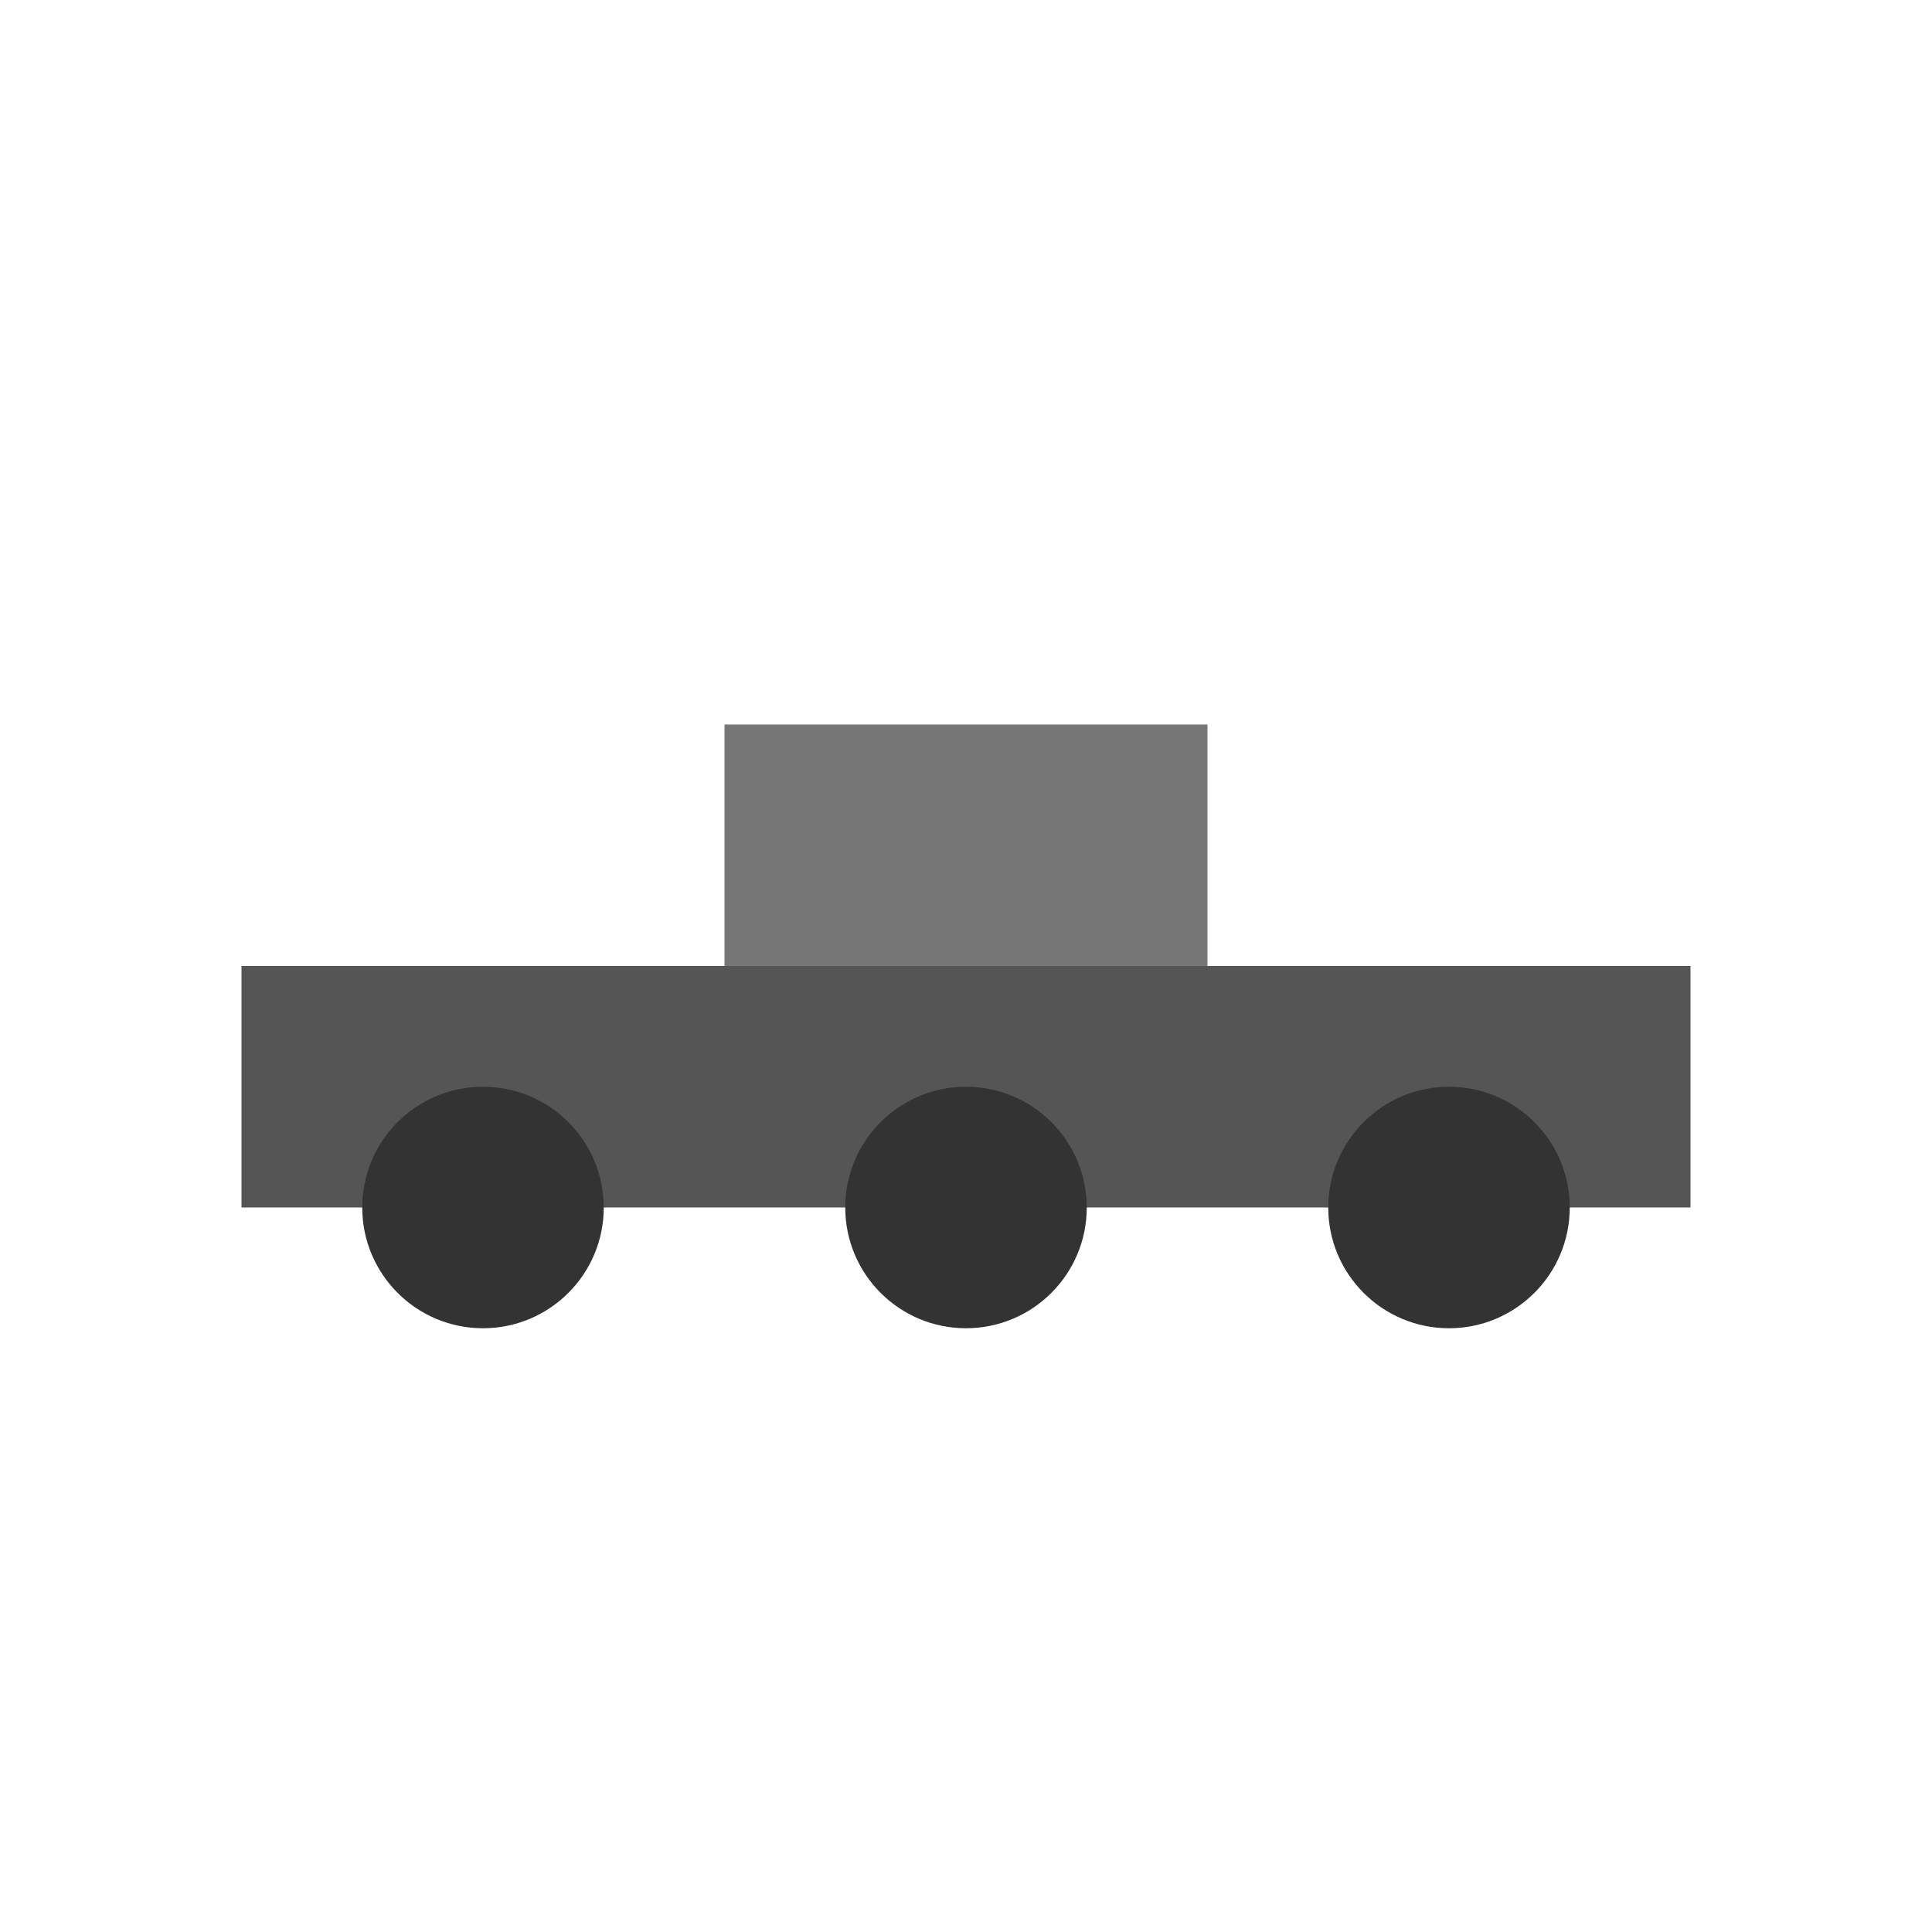
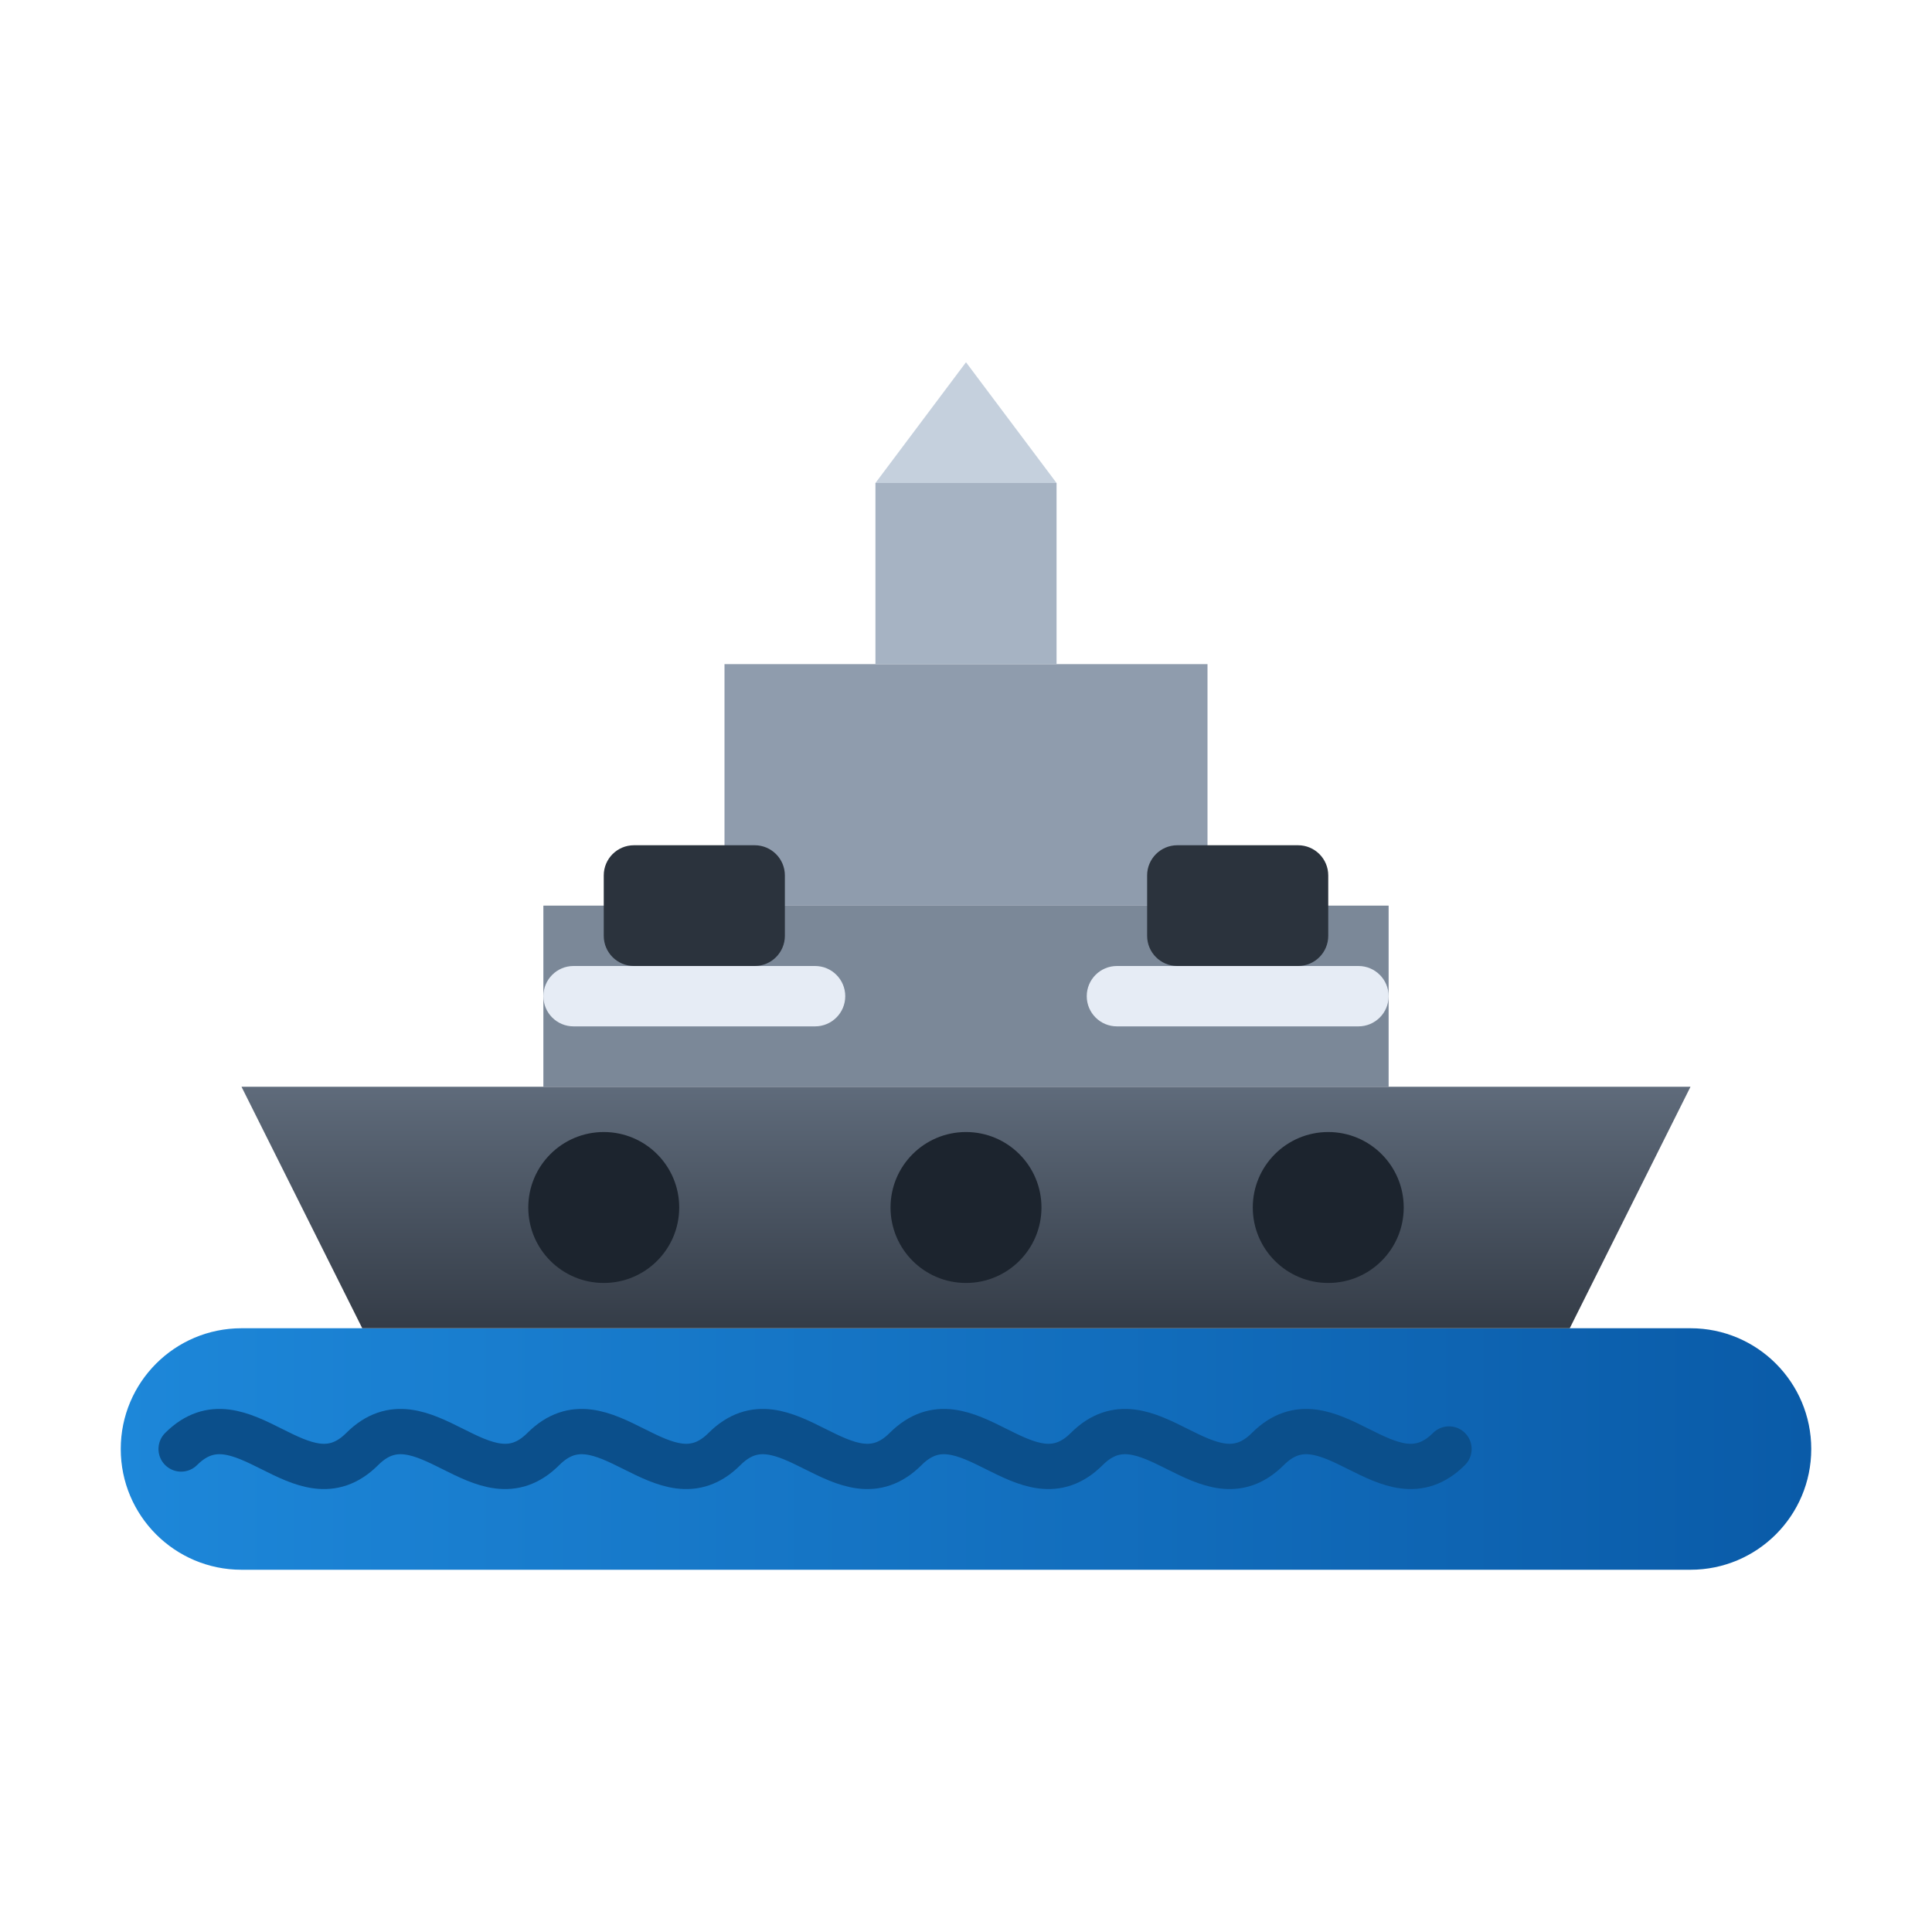
- <svg xmlns="http://www.w3.org/2000/svg" viewBox="0 0 64 64">
-   <rect x="8" y="32" width="48" height="8" fill="#555" />
-   <rect x="24" y="24" width="16" height="8" fill="#777" />
-   <circle cx="16" cy="40" r="4" fill="#333" />
-   <circle cx="32" cy="40" r="4" fill="#333" />
-   <circle cx="48" cy="40" r="4" fill="#333" />
+ <svg xmlns="http://www.w3.org/2000/svg" viewBox="0 0 64 64" role="img" aria-labelledby="title desc">
+   <defs>
+     <linearGradient id="hullGradient" x1="0%" y1="0%" x2="0%" y2="100%">
+       <stop offset="0%" stop-color="#5f6b7b" />
+       <stop offset="100%" stop-color="#343c47" />
+     </linearGradient>
+     <linearGradient id="seaGradient" x1="0%" y1="0%" x2="100%" y2="0%">
+       <stop offset="0%" stop-color="#1d87d9" />
+       <stop offset="100%" stop-color="#0a5ba8" />
+     </linearGradient>
+   </defs>
+   <rect x="4" y="44" width="56" height="8" rx="4" fill="url(#seaGradient)" />
+   <path d="M8 36h48l-4 8H12z" fill="url(#hullGradient)" />
+   <path d="M18 30h28v6H18z" fill="#7b8898" />
+   <rect x="24" y="22" width="16" height="8" fill="#8f9cad" />
+   <rect x="29" y="16" width="6" height="6" fill="#a6b3c3" />
+   <path d="M32 12l3 4h-6z" fill="#c5d0dd" />
+   <g fill="#2b333d">
+     <rect x="20" y="28" width="6" height="4" rx="1" />
+     <rect x="38" y="28" width="6" height="4" rx="1" />
+   </g>
+   <g fill="#e6ecf5">
+     <rect x="18" y="32" width="10" height="2" rx="1" />
+     <rect x="36" y="32" width="10" height="2" rx="1" />
+   </g>
+   <g fill="#1c242e">
+     <circle cx="20" cy="40" r="2.5" />
+     <circle cx="32" cy="40" r="2.5" />
+     <circle cx="44" cy="40" r="2.5" />
+   </g>
+   <path d="M6 48c2-2 4 2 6 0s4 2 6 0 4 2 6 0 4 2 6 0 4 2 6 0 4 2 6 0 4 2 6 0" fill="none" stroke="#0b4f8b" stroke-width="1.5" stroke-linecap="round" />
</svg>
